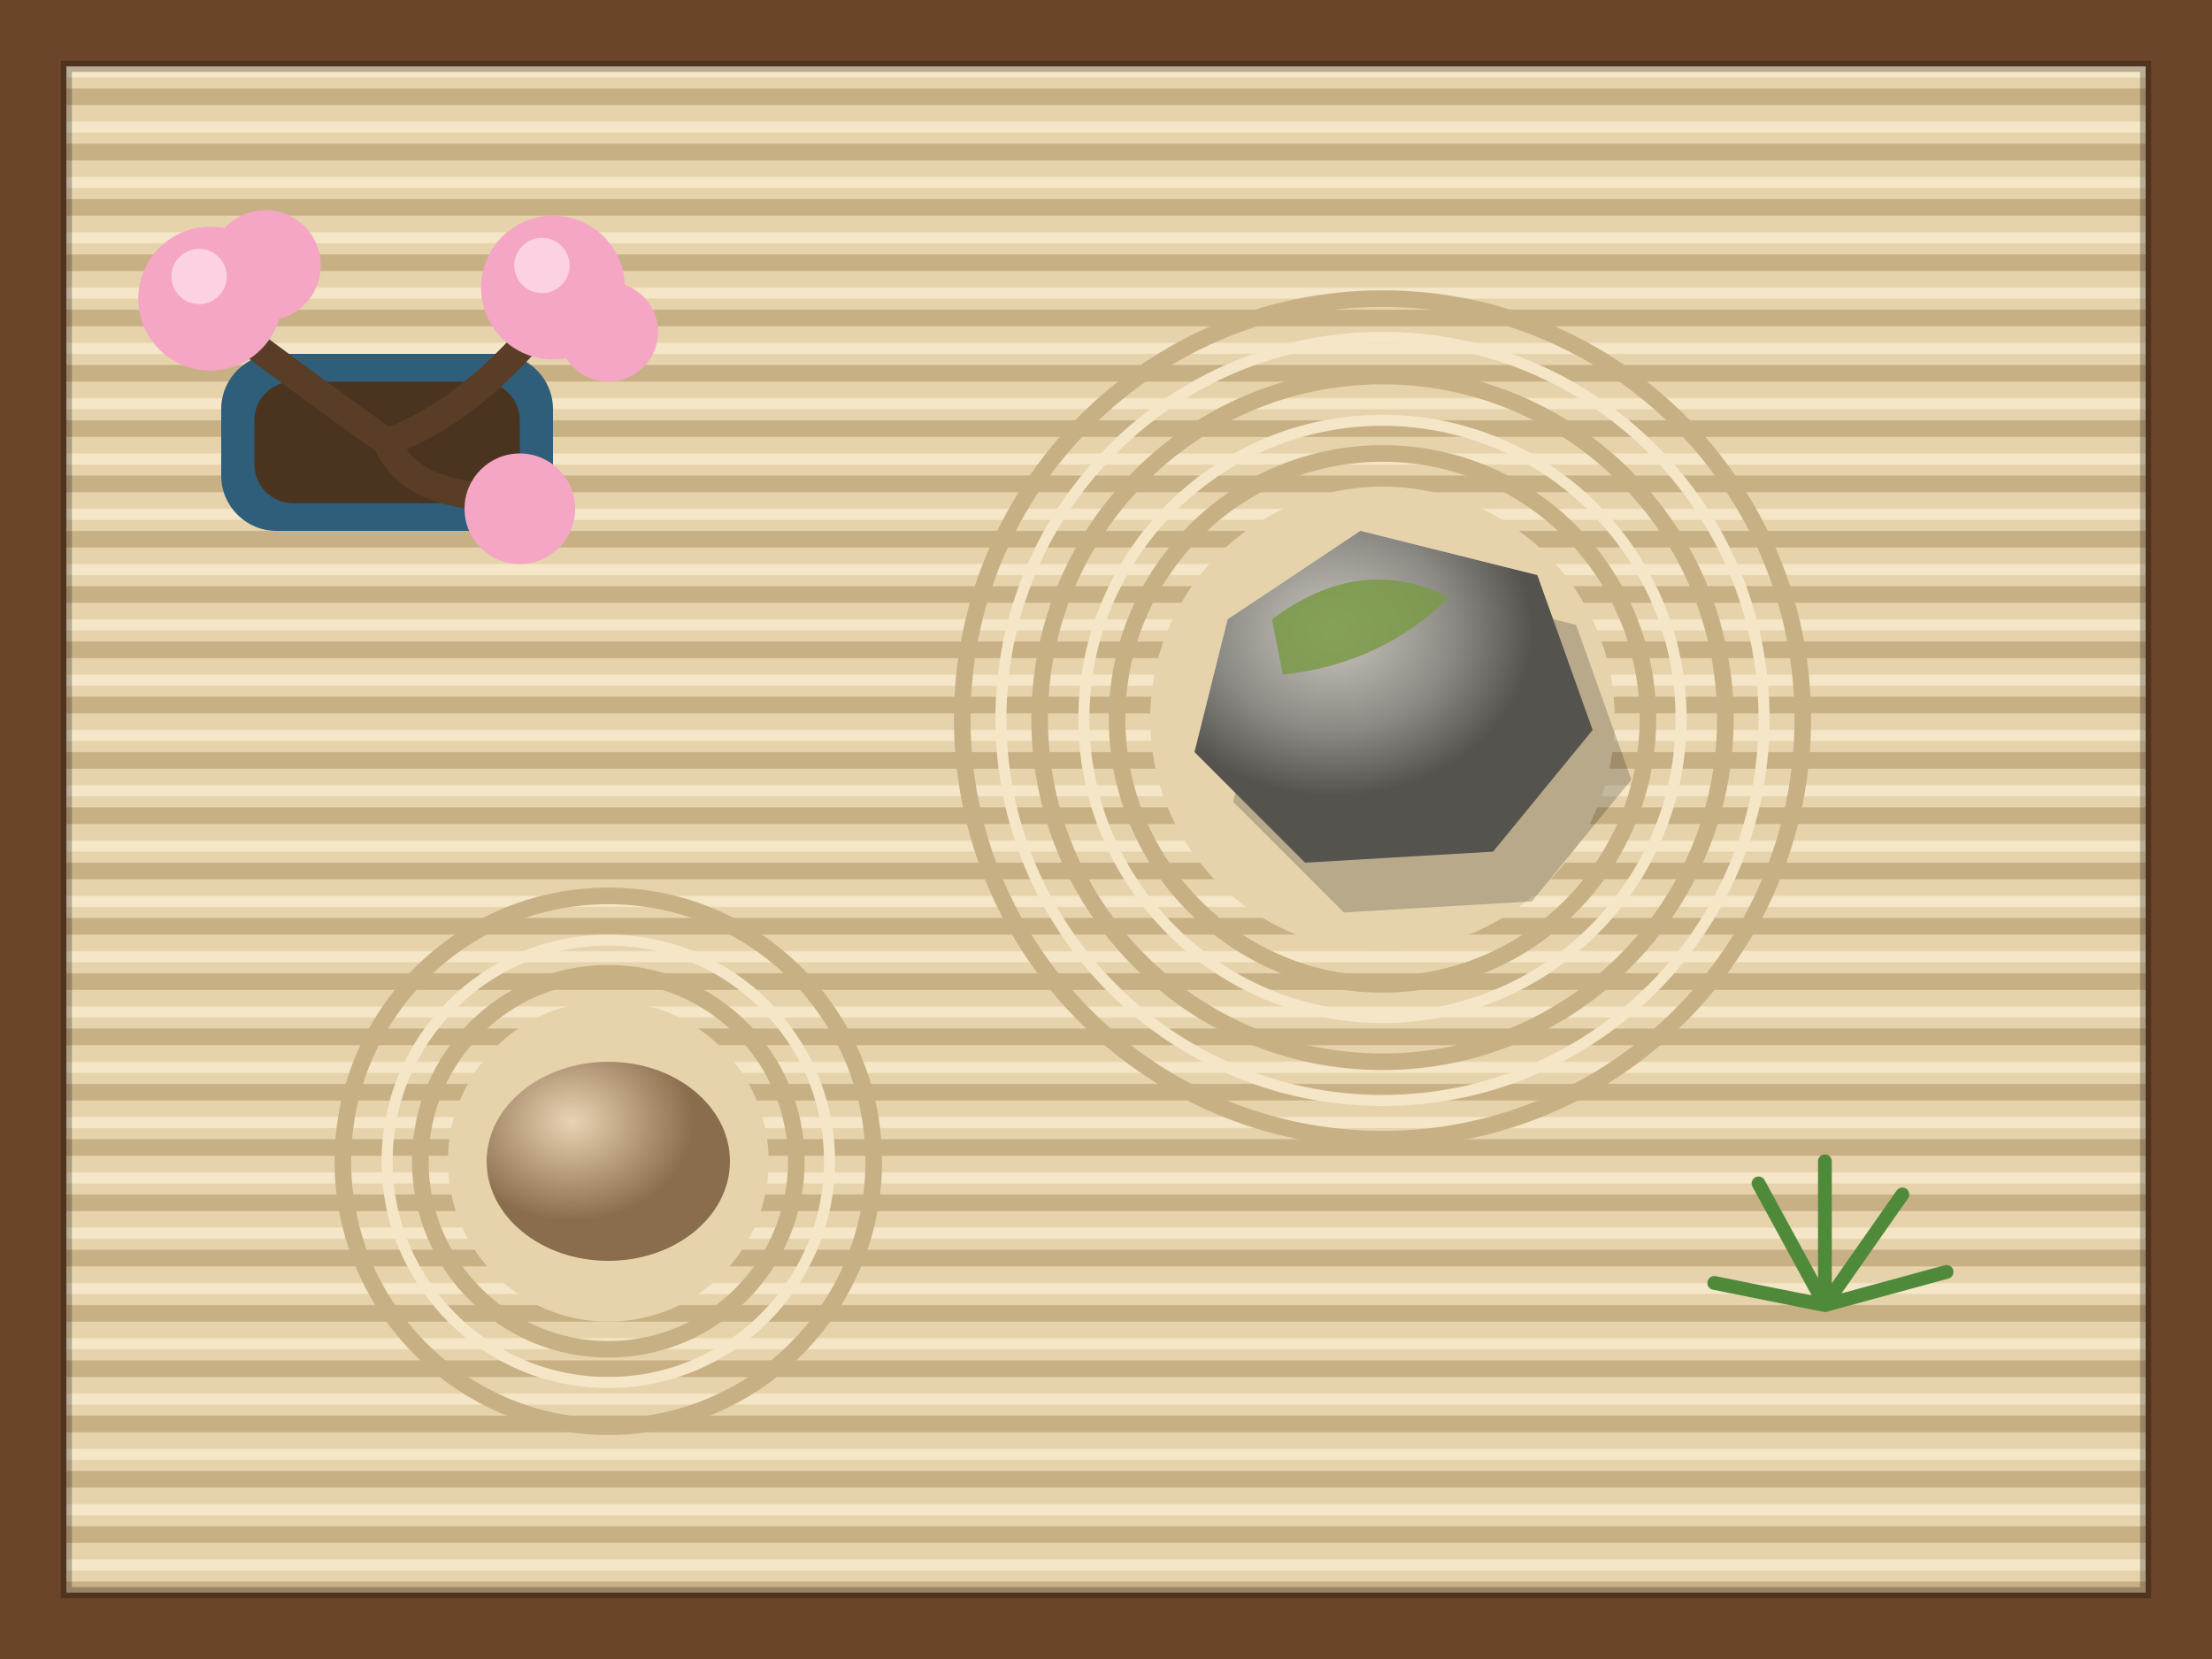
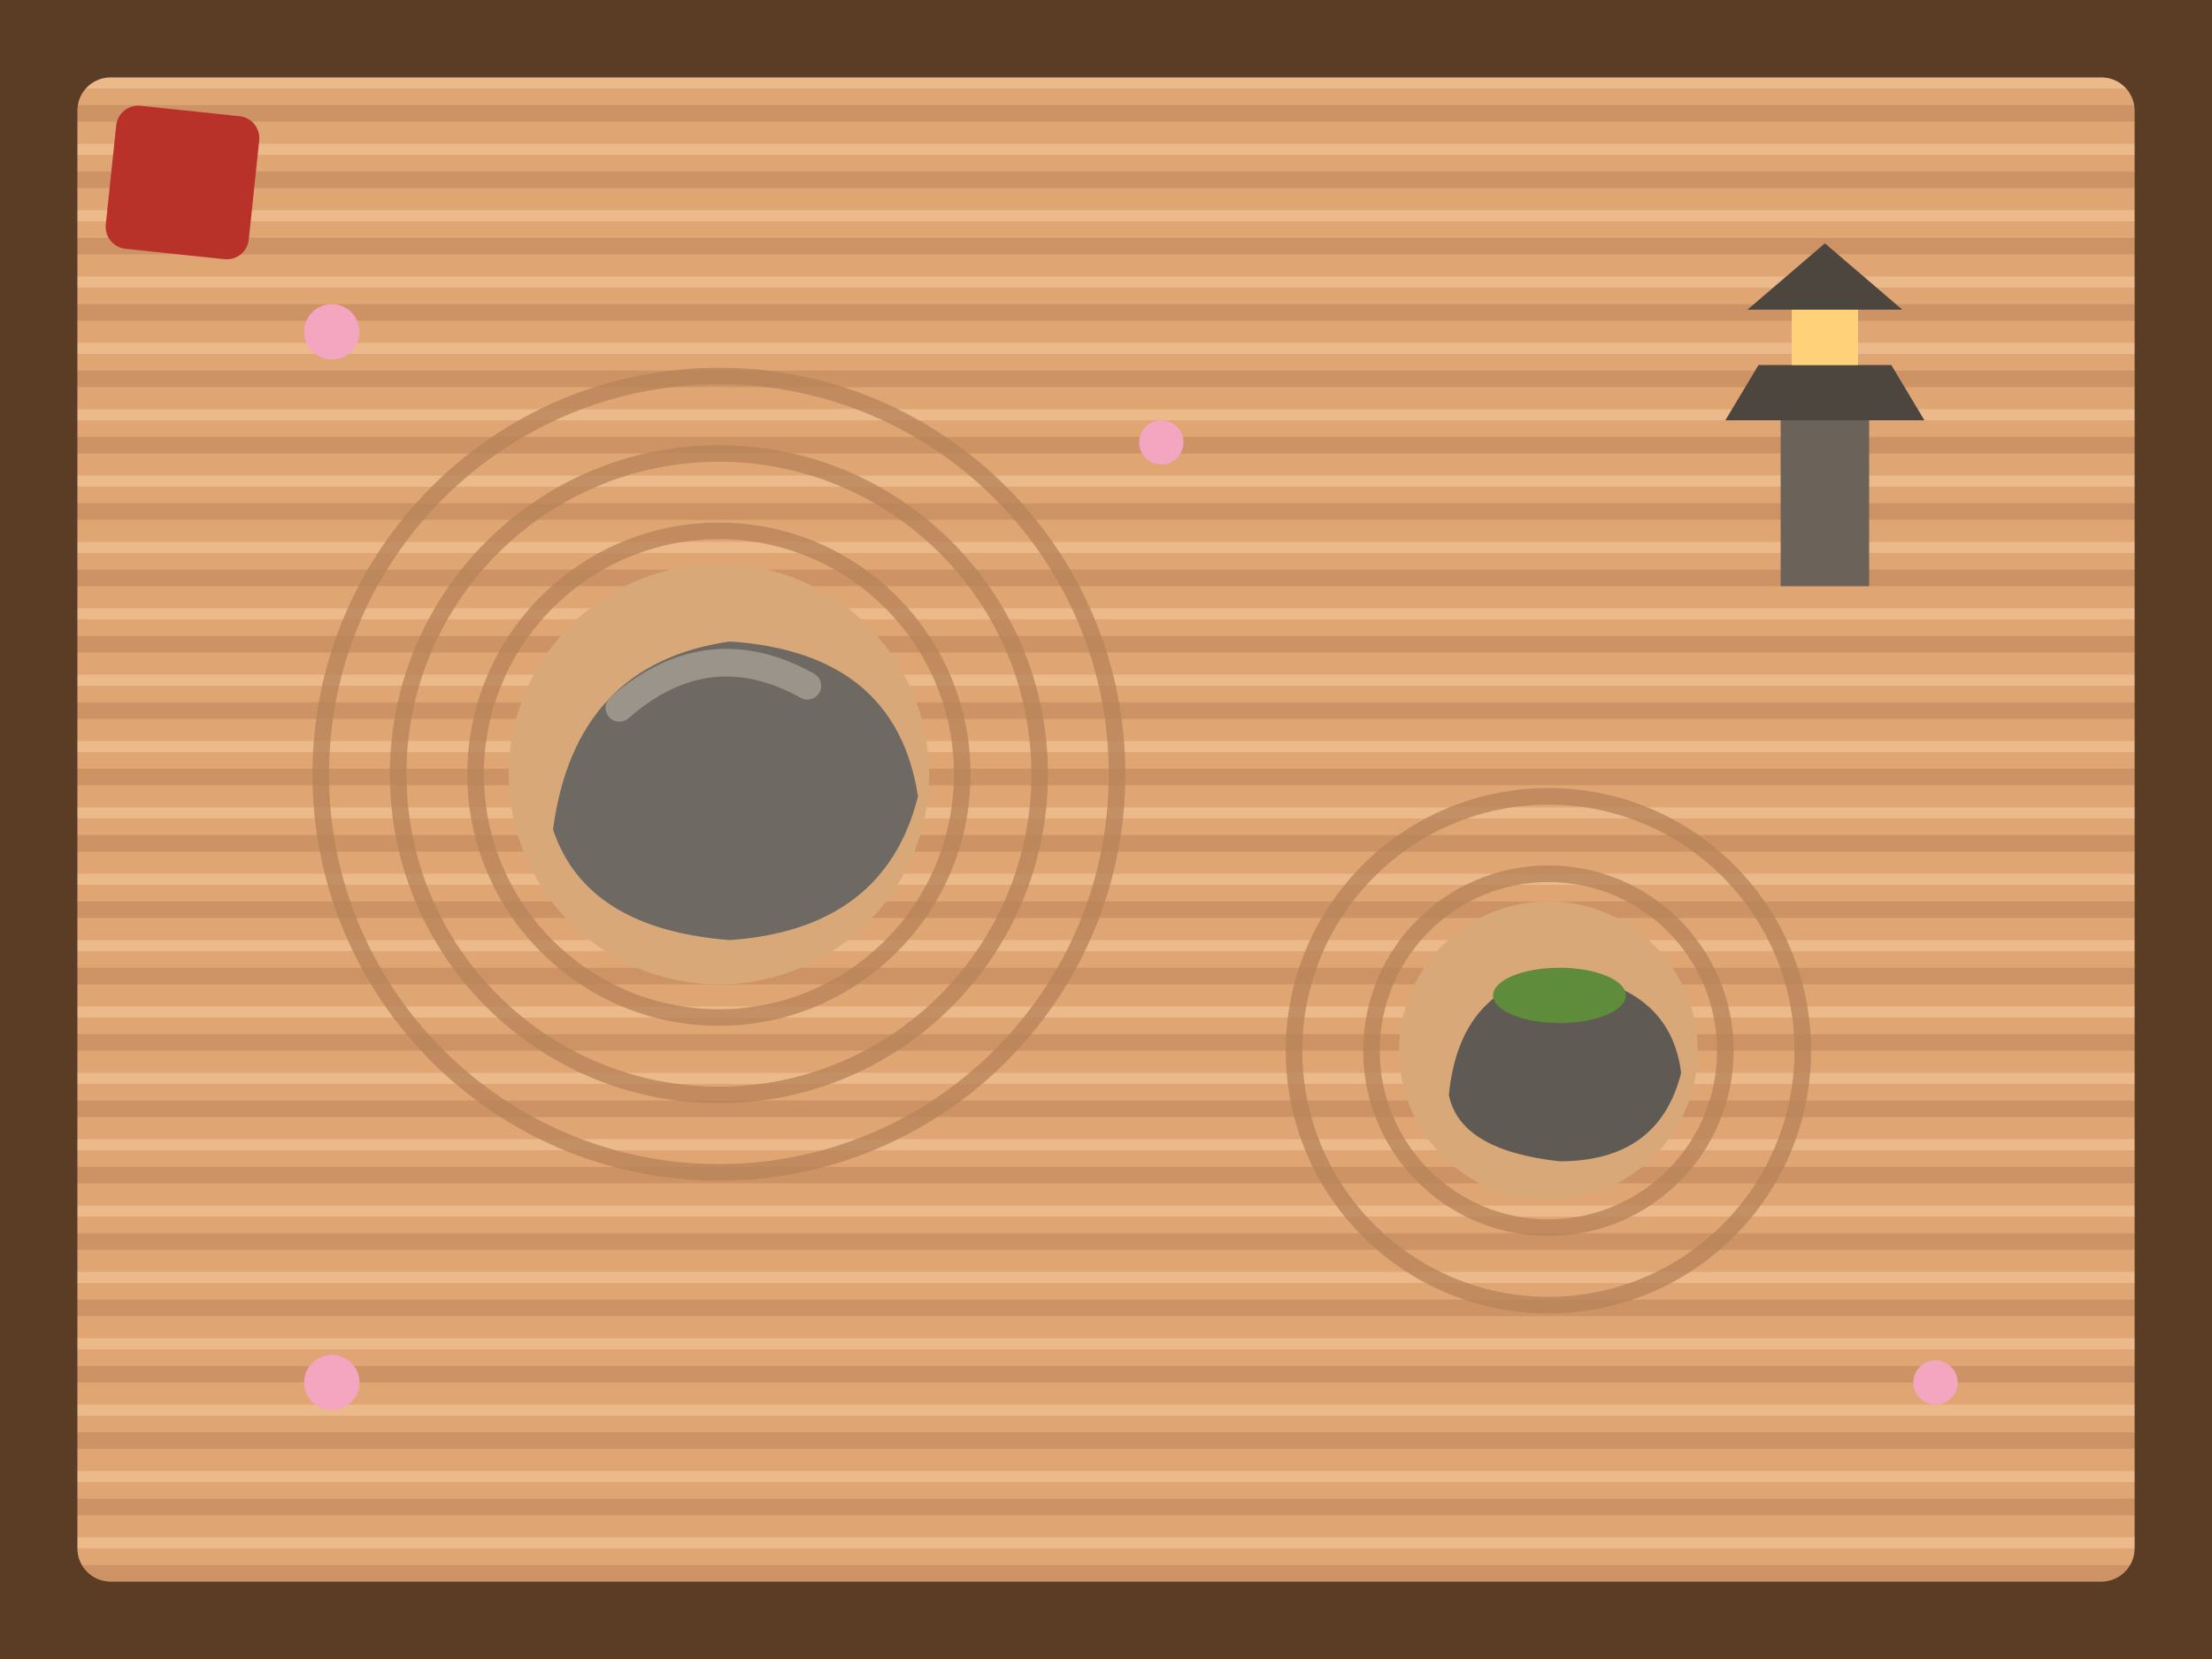
<svg xmlns="http://www.w3.org/2000/svg" viewBox="0 0 400 300">
  <defs>
-     <pattern id="l" width="400" height="10" patternUnits="userSpaceOnUse">
-       <rect width="400" height="10" fill="#e6d3ac" />
-       <rect y="6" width="400" height="3" fill="#c8b085" />
-       <rect y="2" width="400" height="2" fill="#f4e6c6" />
+     <linearGradient id="d" x1="0" y1="0" x2="0" y2="1">
+       <stop offset="0" stop-color="#e8b98a" />
+       <stop offset="1" stop-color="#c98a5a" />
+     </linearGradient>
+     <pattern id="r" width="400" height="12" patternUnits="userSpaceOnUse">
+       <rect width="400" height="12" fill="#d9a878" />
+       <rect y="7" width="400" height="3" fill="#b9845a" opacity=".6" />
+       <rect y="2" width="400" height="2" fill="#f0c99c" opacity=".7" />
    </pattern>
-     <radialGradient id="st" cx=".35" cy=".3">
-       <stop offset="0" stop-color="#c9c6be" />
-       <stop offset=".6" stop-color="#8c8a84" />
-       <stop offset="1" stop-color="#55534e" />
-     </radialGradient>
-     <radialGradient id="st2" cx=".35" cy=".3">
-       <stop offset="0" stop-color="#e9d2b4" />
-       <stop offset="1" stop-color="#8a6d4c" />
-     </radialGradient>
  </defs>
-   <rect width="400" height="300" fill="#6b4529" />
-   <rect x="12" y="12" width="376" height="276" fill="url(#l)" />
-   <g fill="none" stroke-width="3">
-     <g stroke="#c8b085">
-       <circle cx="250" cy="130" r="48" />
-       <circle cx="250" cy="130" r="62" />
-       <circle cx="250" cy="130" r="76" />
-       <circle cx="110" cy="210" r="34" />
-       <circle cx="110" cy="210" r="48" />
-     </g>
-     <g stroke="#f4e6c6" stroke-width="2">
-       <circle cx="250" cy="130" r="54" />
-       <circle cx="250" cy="130" r="69" />
-       <circle cx="110" cy="210" r="40" />
-     </g>
+   <rect width="400" height="300" fill="#5b3d26" />
+   <rect x="14" y="14" width="372" height="272" rx="6" fill="url(#r)" />
+   <rect x="14" y="14" width="372" height="272" rx="6" fill="#ff9a60" opacity=".15" />
+   <g fill="none" stroke="#b9845a" stroke-width="3" opacity=".8">
+     <circle cx="130" cy="140" r="44" />
+     <circle cx="130" cy="140" r="58" />
+     <circle cx="130" cy="140" r="72" />
+     <circle cx="280" cy="190" r="32" />
+     <circle cx="280" cy="190" r="46" />
  </g>
-   <g fill="#e6d3ac">
-     <circle cx="250" cy="130" r="42" />
-     <circle cx="110" cy="210" r="29" />
+   <g fill="#d9a878">
+     <circle cx="130" cy="140" r="38" />
+     <circle cx="280" cy="190" r="27" />
  </g>
-   <path d="M222 112L246 96L278 104L288 132L270 154L236 156L216 136Z" fill="#000" opacity=".2" transform="translate(7 9)" />
-   <path d="M222 112L246 96L278 104L288 132L270 154L236 156L216 136Z" fill="url(#st)" />
-   <path d="M230 112Q246 100 262 108Q250 120 232 122Z" fill="#7a9a46" opacity=".85" />
-   <ellipse cx="110" cy="210" rx="22" ry="18" fill="url(#st2)" />
-   <g transform="translate(70 80)">
-     <rect x="-30" y="-16" width="60" height="32" rx="10" fill="#2f5e7a" />
-     <rect x="-24" y="-11" width="48" height="22" rx="7" fill="#4a3420" />
-     <path d="M0 0Q-14-10-30-22M0 0Q16-6 30-24M0 0Q4 10 22 10" stroke="#5a3d26" stroke-width="5" fill="none" stroke-linecap="round" />
-     <g fill="#f4a6c4">
-       <circle cx="-32" cy="-26" r="13" />
-       <circle cx="-22" cy="-32" r="10" />
-       <circle cx="30" cy="-28" r="13" />
-       <circle cx="40" cy="-20" r="9" />
-       <circle cx="24" cy="12" r="10" />
-     </g>
-     <g fill="#fcd2e2">
-       <circle cx="-34" cy="-30" r="5" />
-       <circle cx="28" cy="-32" r="5" />
-     </g>
+   <path d="M100 150q4-30 32-34 30 2 34 28-6 24-34 26-26-2-32-20z" fill="#6e6a63" />
+   <path d="M112 128q16-14 34-4" stroke="#9a948a" stroke-width="5" fill="none" stroke-linecap="round" />
+   <path d="M262 198q2-20 20-22 20 2 22 18-4 16-22 16-18-2-20-12z" fill="#5f5a54" />
+   <ellipse cx="282" cy="180" rx="12" ry="5" fill="#5e8c3a" />
+   <g transform="translate(330 70)">
+     <rect x="-8" y="6" width="16" height="30" fill="#6b6359" />
+     <path d="M-18 6h36l-6-10h-24z" fill="#4d463e" />
+     <rect x="-6" y="-14" width="12" height="10" fill="#ffd27a" />
+     <path d="M-14-14h28l-14-12z" fill="#4d463e" />
  </g>
-   <g stroke="#4f8a3a" stroke-width="2.5" stroke-linecap="round">
-     <path d="M330 236L318 214M330 236L330 210M330 236L344 216M330 236L352 230M330 236L310 232" />
+   <g fill="#f4a6c1">
+     <circle cx="60" cy="60" r="5" />
+     <circle cx="210" cy="80" r="4" />
+     <circle cx="350" cy="250" r="4" />
+     <circle cx="60" cy="250" r="5" />
  </g>
-   <rect x="12" y="12" width="376" height="276" fill="none" stroke="#000" stroke-opacity=".25" stroke-width="2" />
+   <rect x="20" y="20" width="26" height="26" rx="4" fill="#b8322a" transform="rotate(6 33 33)" />
</svg>
